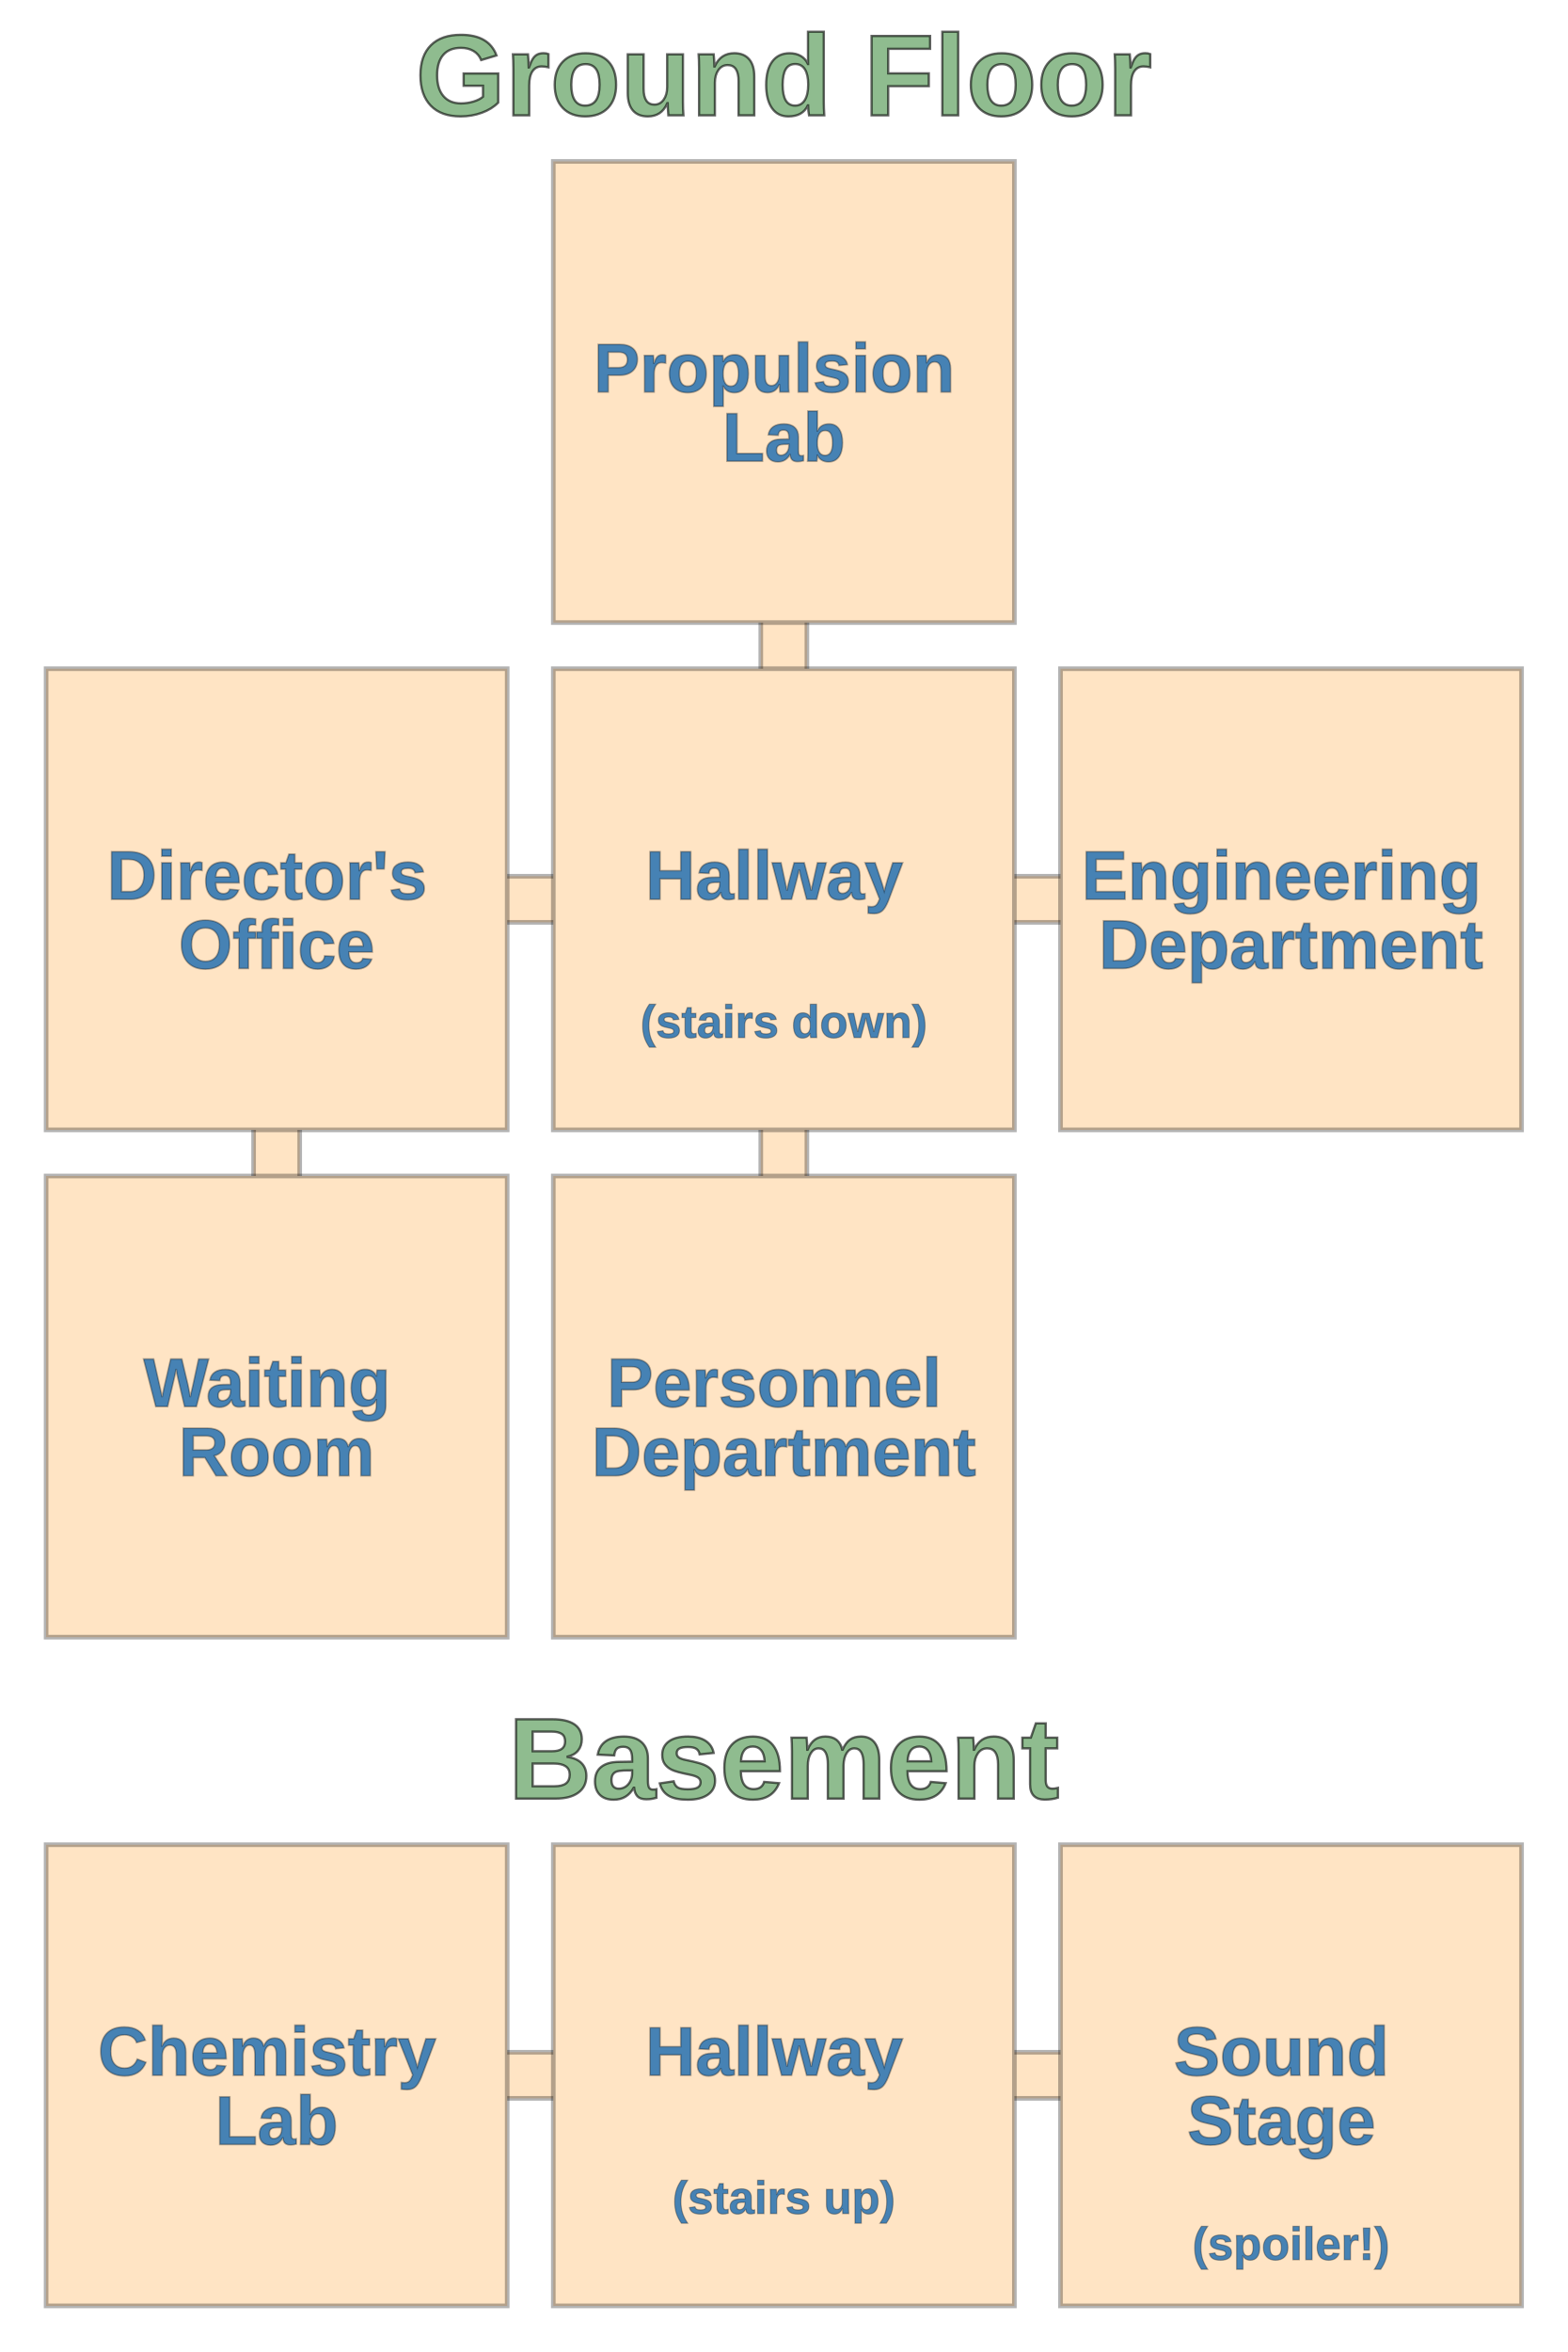
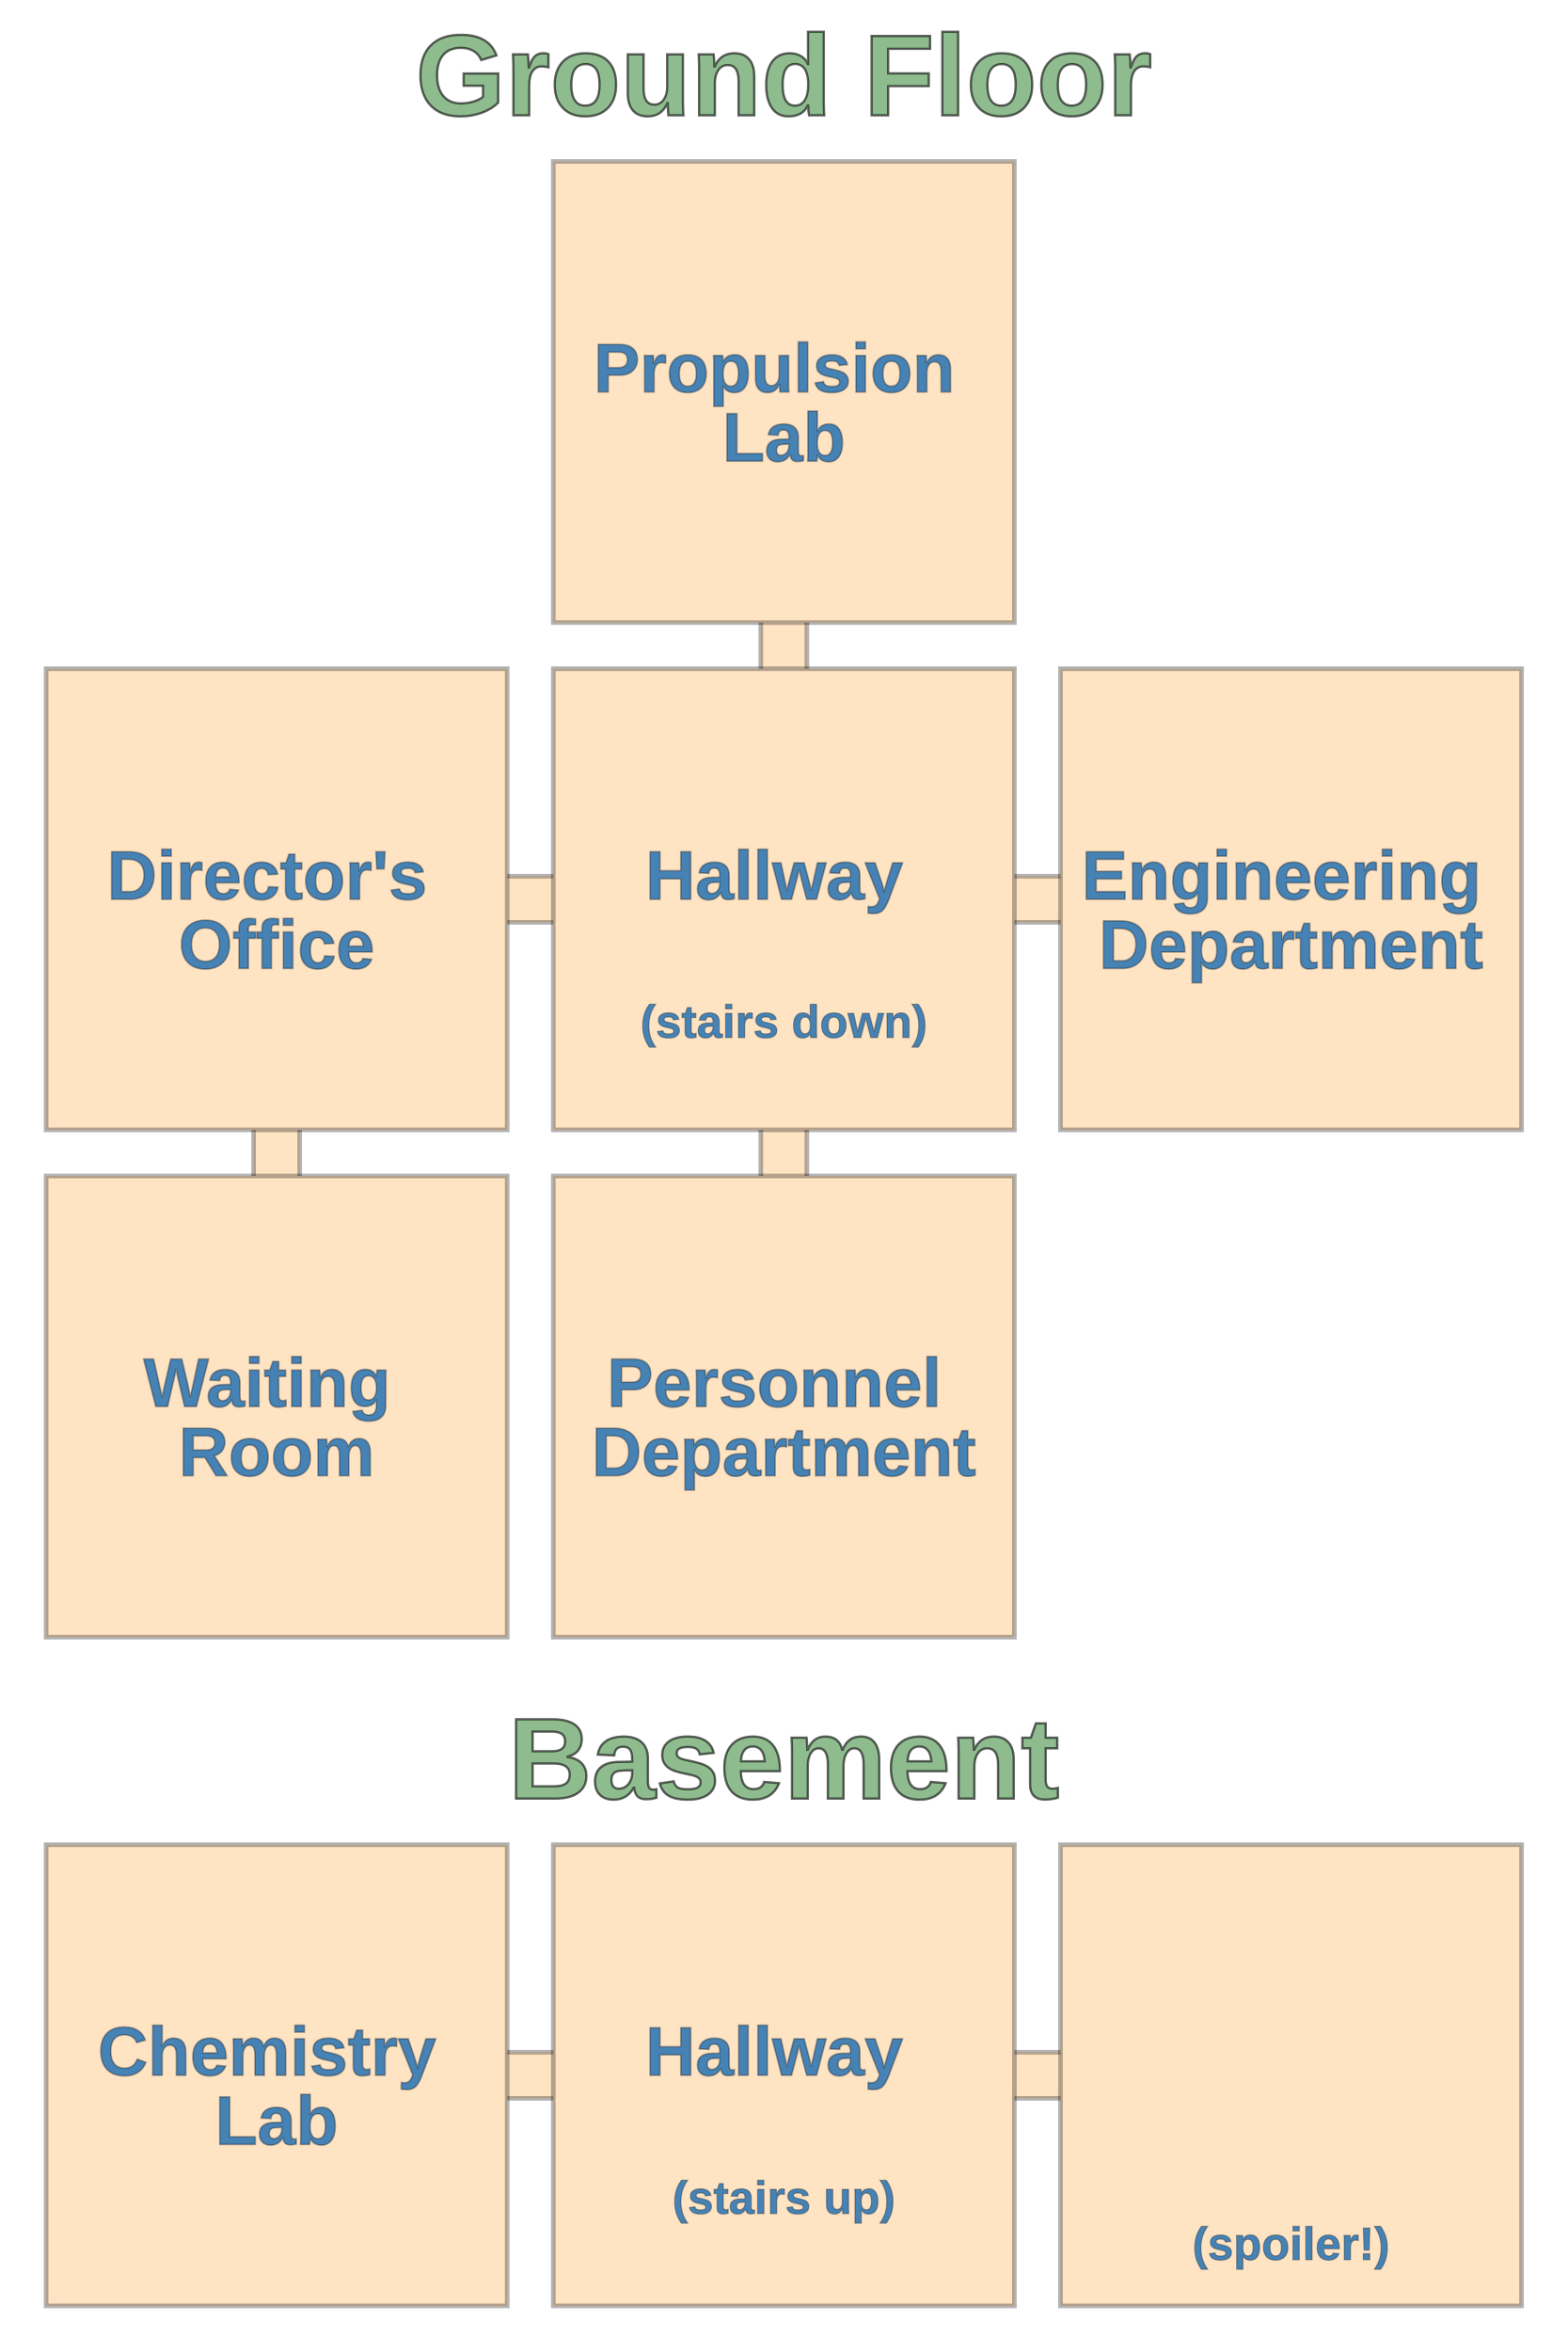
<svg xmlns="http://www.w3.org/2000/svg" version="1.1" width="680" height="1020" font-family="Arial, Helvetica, sans-serif" font-weight="bold">
  <g transform="translate(0, 50)">
    <text x="340" font-size="50" text-anchor="middle" fill="darkseagreen" stroke="rgba(0, 0, 0, 0.6)">Ground Floor</text>
    <g transform="translate(20, 240)">
      <rect x="90" y="190" width="20" height="40" fill="bisque" stroke="rgba(0, 0, 0, 0.3)" stroke-width="2" />
      <rect x="190" y="90" width="40" height="20" fill="bisque" stroke="rgba(0, 0, 0, 0.3)" stroke-width="2" />
      <rect width="200" height="200" fill="bisque" stroke="rgba(0, 0, 0, 0.3)" stroke-width="2" />
      <text y="100" font-size="30" text-anchor="middle" fill="steelblue" stroke="rgba(0, 0, 0, 0.3)" stroke-width="0.7">
        <tspan x="100">Director's</tspan>
        <tspan x="100" dy="1em">Office</tspan>
      </text>
    </g>
    <g transform="translate(20, 460)">
      <rect width="200" height="200" fill="bisque" stroke="rgba(0, 0, 0, 0.3)" stroke-width="2" />
      <text y="100" font-size="30" text-anchor="middle" fill="steelblue" stroke="rgba(0, 0, 0, 0.3)" stroke-width="0.7">
        <tspan x="100">Waiting</tspan>
        <tspan x="100" dy="1em">Room</tspan>
      </text>
    </g>
    <g transform="translate(240, 240)">
      <rect x="90" y="-30" width="20" height="40" fill="bisque" stroke="rgba(0, 0, 0, 0.3)" stroke-width="2" />
      <rect x="90" y="190" width="20" height="40" fill="bisque" stroke="rgba(0, 0, 0, 0.3)" stroke-width="2" />
      <rect x="190" y="90" width="40" height="20" fill="bisque" stroke="rgba(0, 0, 0, 0.3)" stroke-width="2" />
      <rect width="200" height="200" fill="bisque" stroke="rgba(0, 0, 0, 0.3)" stroke-width="2" />
      <text y="100" font-size="30" text-anchor="middle" fill="steelblue" stroke="rgba(0, 0, 0, 0.3)" stroke-width="0.7">
        <tspan x="100">Hallway</tspan>
        <tspan x="100" dy="3em" stroke-width="0.5" font-size="20">(stairs down)</tspan>
      </text>
    </g>
    <g transform="translate(240, 20)">
      <rect width="200" height="200" fill="bisque" stroke="rgba(0, 0, 0, 0.3)" stroke-width="2" />
      <text y="100" font-size="30" text-anchor="middle" fill="steelblue" stroke="rgba(0, 0, 0, 0.3)" stroke-width="0.7">
        <tspan x="100">Propulsion</tspan>
        <tspan x="100" dy="1em">Lab</tspan>
      </text>
    </g>
    <g transform="translate(240, 460)">
      <rect width="200" height="200" fill="bisque" stroke="rgba(0, 0, 0, 0.3)" stroke-width="2" />
      <text y="100" font-size="30" text-anchor="middle" fill="steelblue" stroke="rgba(0, 0, 0, 0.3)" stroke-width="0.7">
        <tspan x="100">Personnel</tspan>
        <tspan x="100" dy="1em">Department</tspan>
      </text>
    </g>
    <g transform="translate(460, 240)">
      <rect width="200" height="200" fill="bisque" stroke="rgba(0, 0, 0, 0.3)" stroke-width="2" />
      <text y="100" font-size="30" text-anchor="middle" fill="steelblue" stroke="rgba(0, 0, 0, 0.3)" stroke-width="0.7">
        <tspan x="100">Engineering</tspan>
        <tspan x="100" dy="1em">Department</tspan>
      </text>
    </g>
  </g>
  <g transform="translate(0, 780)">
    <text x="340" font-size="50" text-anchor="middle" fill="darkseagreen" stroke="rgba(0, 0, 0, 0.6)">Basement</text>
    <g transform="translate(20, 20)">
      <rect x="190" y="90" width="40" height="20" fill="bisque" stroke="rgba(0, 0, 0, 0.3)" stroke-width="2" />
      <rect width="200" height="200" fill="bisque" stroke="rgba(0, 0, 0, 0.3)" stroke-width="2" />
      <text y="100" font-size="30" text-anchor="middle" fill="steelblue" stroke="rgba(0, 0, 0, 0.3)" stroke-width="0.7">
        <tspan x="100">Chemistry</tspan>
        <tspan x="100" dy="1em">Lab</tspan>
      </text>
    </g>
    <g transform="translate(240, 20)">
      <rect x="190" y="90" width="40" height="20" fill="bisque" stroke="rgba(0, 0, 0, 0.3)" stroke-width="2" />
      <rect width="200" height="200" fill="bisque" stroke="rgba(0, 0, 0, 0.3)" stroke-width="2" />
      <text y="100" font-size="30" text-anchor="middle" fill="steelblue" stroke="rgba(0, 0, 0, 0.3)" stroke-width="0.7">
        <tspan x="100">Hallway</tspan>
        <tspan x="100" dy="3em" stroke-width="0.5" font-size="20">(stairs up)</tspan>
      </text>
    </g>
    <g transform="translate(460, 20)">
      <rect width="200" height="200" fill="bisque" stroke="rgba(0, 0, 0, 0.3)" stroke-width="2" />
-       <text y="100" font-size="30" text-anchor="middle" fill="steelblue" stroke="rgba(0, 0, 0, 0.3)" stroke-width="0.7">
+       <text y="100" font-size="30" text-anchor="middle" fill="bisque" stroke="bisque" stroke-width="0.7">
        <tspan x="100">Sound</tspan>
        <tspan x="100" dy="1em">Stage</tspan>
-         <tspan x="100" dy="2.5em" stroke-width="0.5" font-size="20">(spoiler!)</tspan>
+         <tspan x="100" dy="2.5em" fill="steelblue" stroke="rgba(0, 0, 0, 0.3)" stroke-width="0.5" font-size="20">(spoiler!)</tspan>
      </text>
    </g>
  </g>
</svg>
